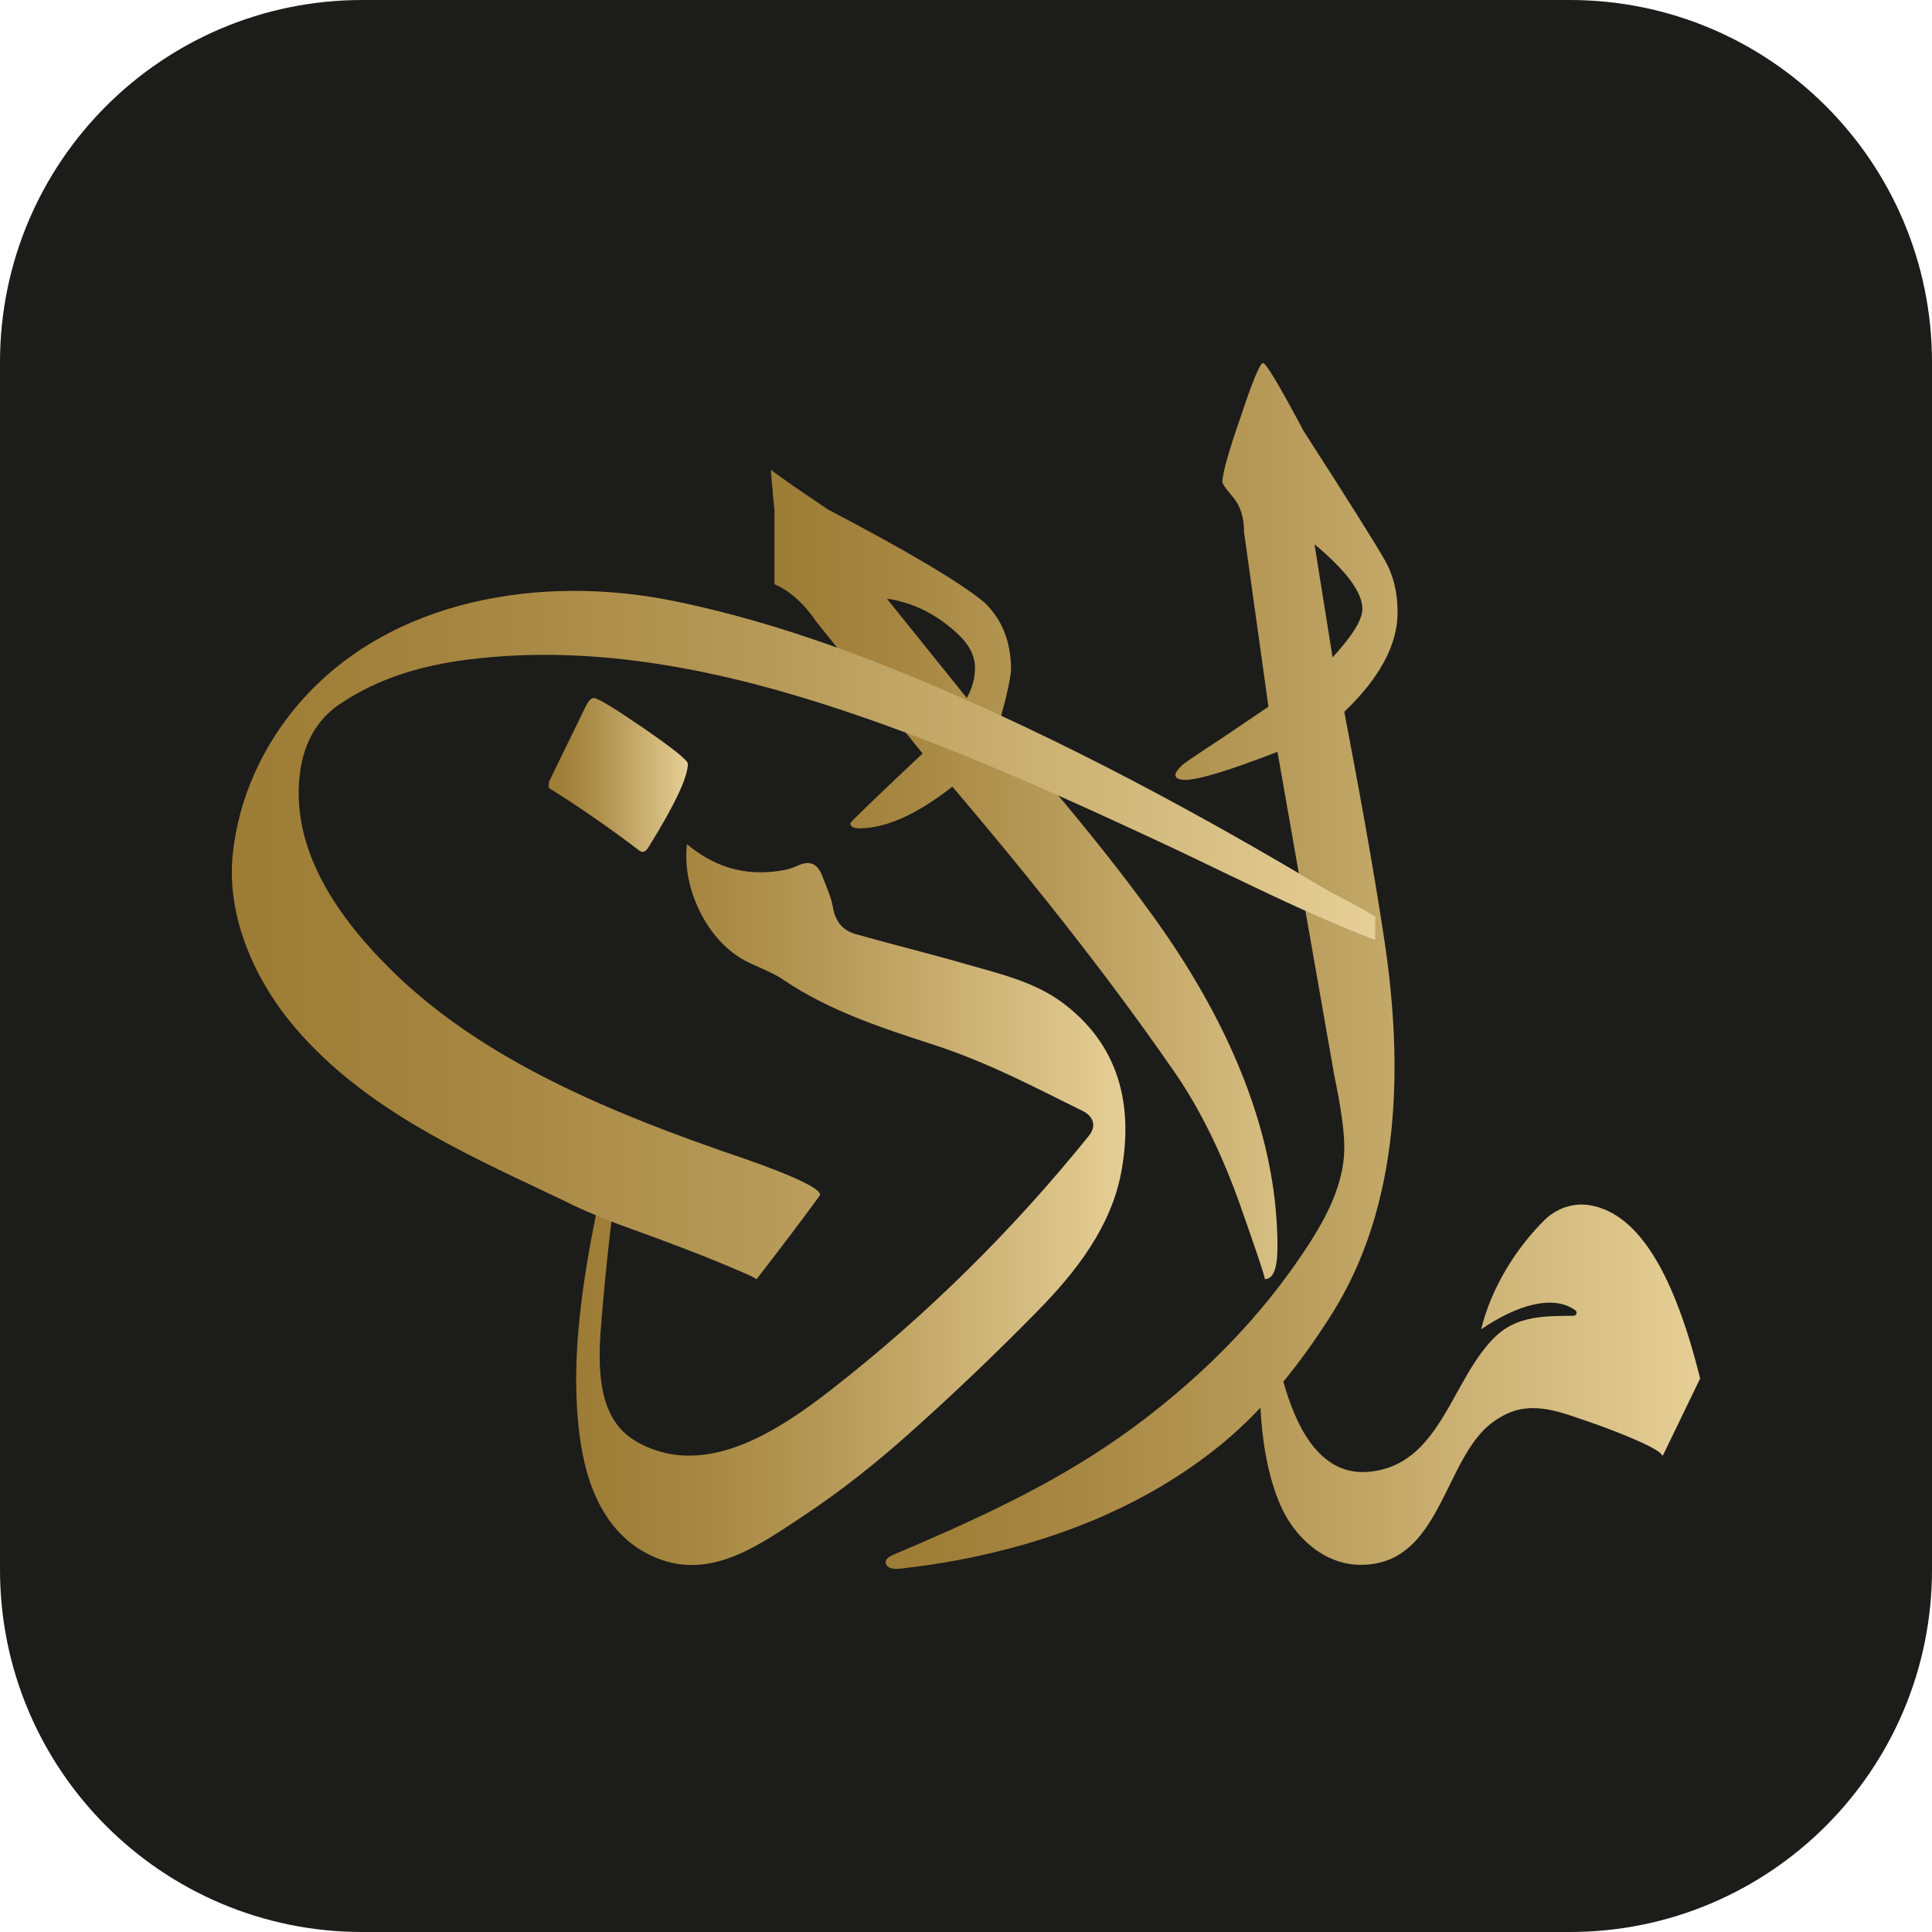
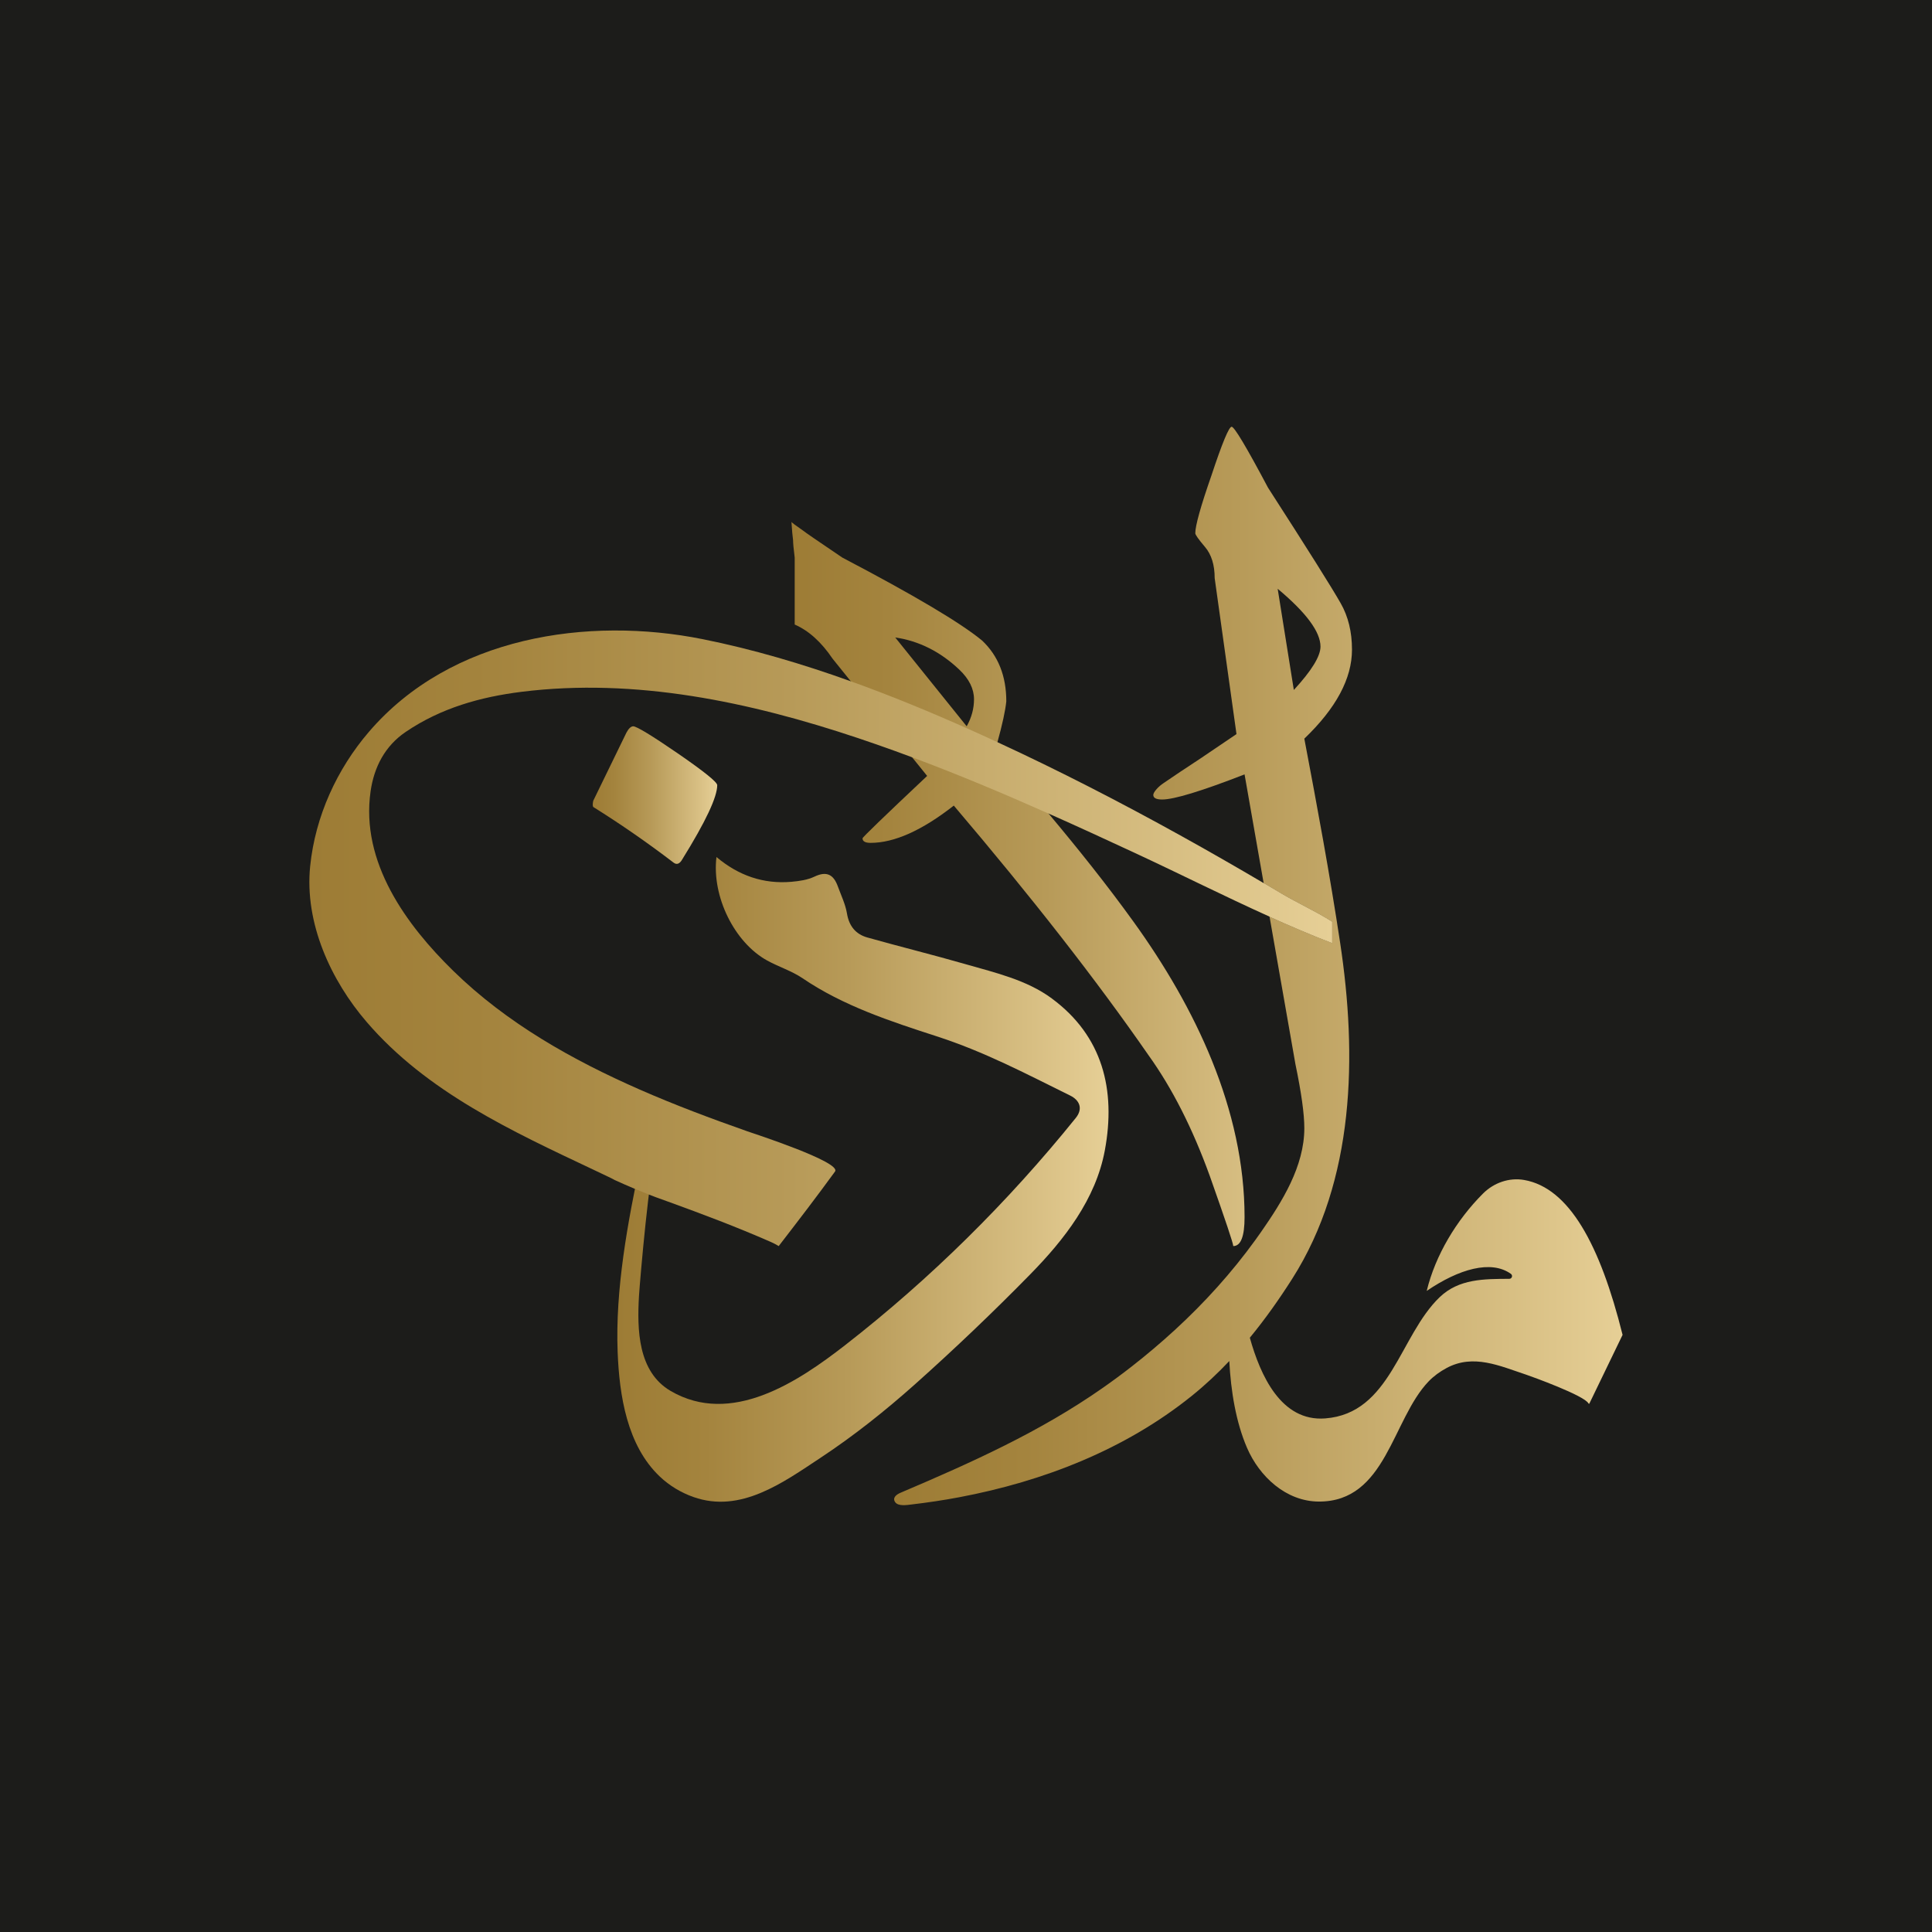
<svg xmlns="http://www.w3.org/2000/svg" xmlns:xlink="http://www.w3.org/1999/xlink" viewBox="0 0 512 512">
  <defs>
    <linearGradient id="g" x1="764.97" y1="454.59" x2="1090.73" y2="454.59" gradientUnits="userSpaceOnUse">
      <stop offset="0" stop-color="#9d7c35" />
      <stop offset=".18" stop-color="#a4843e" />
      <stop offset=".47" stop-color="#b79a58" />
      <stop offset=".84" stop-color="#d7be82" />
      <stop offset="1" stop-color="#e6cf96" />
    </linearGradient>
    <linearGradient id="g2" x1="826.84" y1="504" x2="1265.78" y2="504" xlink:href="#g" />
    <linearGradient id="g3" x1="645.23" y1="401.03" x2="720.23" y2="401.03" xlink:href="#g" />
    <linearGradient id="g4" x1="660.02" y1="632.57" x2="956.01" y2="632.57" xlink:href="#g" />
    <linearGradient id="g5" x1="474.48" y1="487.33" x2="1090.73" y2="487.33" xlink:href="#g" />
  </defs>
-   <rect width="512" height="512" rx="96" fill="#1c1c1a" />
-   <g transform="translate(-171.89 8.15) scale(0.49175)">
+   <rect width="512" height="512" fill="#1c1c1a" />
+   <g transform="translate(-126.69 34.33) scale(0.4398)">
    <path fill="url(#g)" d="M1060.63,460.66c-3.7-2.21-7.41-4.41-11.13-6.59l3.55,20.21c12.42,5.61,24.95,10.97,37.68,15.89v-12.81c-10.04-6.34-21.25-11.43-30.1-16.7ZM971.14,477.42c-16.18-22.44-33.47-44.04-51.24-65.25-10.64-12.7-21.45-25.27-32.29-37.81.52-1.8,1.01-3.54,1.48-5.21,3-10.83,4.77-19.02,5.34-24.58,0-15.28-4.87-27.51-14.6-36.67-12.98-10.7-41.05-27.35-84.2-49.97-14.92-10.09-22.71-15.43-23.36-16.05-4.87-3.36-7.3-5.19-7.3-5.5.33,5.2.65,8.87.97,11,0,1.84.33,5.36.98,10.55v40.34c8.44,3.67,16.06,10.54,22.87,20.63l10.94,13.57,36.94,45.79,9.06,11.23c-25.95,24.45-38.93,36.98-38.93,37.59,0,1.83,1.63,2.75,4.87,2.75,14.28,0,30.98-7.48,50.12-22.46,47.04,55.32,86.15,105.43,117.29,150.36,14.28,19.87,26.6,44.16,36.99,72.88,9.41,26.59,14.12,40.65,14.12,42.18,4.54,0,6.81-5.8,6.81-17.42,0-64.91-29.83-126.59-66.86-177.95ZM866.14,325.47c5.88,5.6,8.83,11.55,8.83,17.84,0,5.6-1.47,11.02-4.41,16.27l-43.06-53.52c14.35,2.1,27.23,8.58,38.64,19.41Z" />
    <path fill="url(#g2)" d="M1206.47,632.96c-9.05-1.58-18.27,1.67-24.77,8.16-16.03,16.02-28.75,37.24-33.94,58.69,19.43-13.26,38.8-18.81,50.71-10.29,1.31.93.68,2.99-.93,3-15.17.1-30.34-.09-41.98,11.07-24.24,23.27-29.48,70.07-69.02,73.05-26.49,2-39-25.85-45.37-48.62,9.29-11.28,17.72-23.25,25.54-35.52,37.91-59.52,39.11-134.84,28.9-202.35-6.22-41.2-13.83-82.19-21.6-123.12,19.14-18.34,28.72-36.21,28.72-53.63,0-10.7-2.27-20.02-6.82-27.97-5.19-9.17-19.79-32.39-43.8-69.67-12.98-24.45-20.28-36.68-21.9-36.68s-5.68,9.79-12.16,29.34c-6.5,18.64-9.74,30.25-9.74,34.84,0,.92,1.95,3.67,5.84,8.25,3.9,4.58,5.84,10.85,5.84,18.8l13.14,93.97c-18.14,12.33-28.65,19.39-31.52,21.18-.67.42-1.32.85-1.97,1.29-3.82,2.57-6.52,4.4-8.12,5.49-.83.57-1.58,1.08-2.23,1.51-1.6,1.07-3.08,2.29-4.34,3.74-1.3,1.49-1.95,2.65-1.95,3.46,0,1.84,1.78,2.75,5.36,2.75,7.13,0,23.68-5.04,49.64-15.13l11.5,65.5c3.72,2.18,7.43,4.38,11.13,6.59,8.85,5.27,20.06,10.36,30.1,16.7v12.81c-12.73-4.92-25.26-10.28-37.68-15.89l15.61,88.95c3.57,17.12,5.35,29.95,5.35,38.5,0,23.03-13.38,44.34-26.13,62.64-1.13,1.61-2.26,3.21-3.42,4.81-14.24,19.69-30.63,37.78-48.52,54.21-8.3,7.6-16.88,14.88-25.75,21.81-5.71,4.46-11.55,8.78-17.49,12.94-38,26.63-79.49,45.2-121.98,63.28-2.43,1.03-5.11,2.97-3.26,5.66,1.81,2.64,7.14,1.74,9.74,1.43,9.73-1.15,19.44-2.58,29.06-4.41,50.44-9.54,99.66-28.63,139.92-61.04,8.06-6.49,15.58-13.54,22.62-21,.94,18.08,3.97,36.73,10.67,52.28,7.47,17.33,23.5,32.3,43.23,32.4,40.65.2,44.16-49.5,66.23-72.44,3.12-3.24,6.83-5.89,10.8-8.03,16.18-8.68,32.01-1.27,48.02,4.03,2.66.89,35.35,12.63,37.49,17.35.15.06.3.13.44.21,2.33-4.82,20.1-41.57,20.1-41.57-13.56-54.46-32.26-88.6-59.31-93.33ZM1057.95,276.72c17.2,14.37,25.8,25.98,25.8,34.84,0,5.81-5.36,14.52-16.06,26.13l-9.74-60.97Z" />
    <path fill="url(#g3)" d="M645.53,408.21c-.4-.6-.4-1.87,0-3.74l20.01-41.09c1.33-2.47,2.67-3.74,4.07-3.8,2.13.07,11.14,5.54,26.88,16.34,15.87,10.94,23.75,17.28,23.75,19.14,0,7.14-6.94,21.94-20.94,44.49-1.6,2.93-3.4,3.67-5.34,2.2-15.54-11.87-31.68-23.08-48.42-33.55Z" />
    <path fill="url(#g4)" d="M921.87,523.59c-15.12-11.17-33.95-15.48-51.69-20.58-19.75-5.68-39.71-10.6-59.49-16.17-6.99-1.97-11.01-6.84-12.27-14.46-.93-5.61-3.55-10.95-5.52-16.38-2.53-6.94-6.6-9.39-14.04-5.84-4.16,1.99-9.13,2.7-13.83,3.12-16.99,1.49-32-3.77-45.25-14.93-2.9,23.72,10.78,51.46,30.53,62.36,7.01,3.85,14.89,6.3,21.44,10.75,24.41,16.58,52.75,25.86,80.58,34.88,29.04,9.41,53.23,22.26,80.59,35.75,5.58,2.75,7.94,7.81,3.37,13.5-40.87,50.7-87.6,96.91-138.98,136.9-28.67,22.31-68.75,48.89-105.17,27.58-19.73-11.55-20.21-36.93-19.05-57.11.55-9.51,6.82-80.58,9.68-80.24-2.9-.34-5.79-.67-8.69-1.01-7.8,36.78-15.33,77.23-13.84,115,1.02,25.95,5.59,56.18,25.4,74.96,5.81,5.51,12.76,9.68,20.3,12.34,28.38,10.03,53.99-8.74,76.53-23.63,20.15-13.31,39.08-28.39,57.09-44.45,23.74-21.18,47.14-43.51,69.41-66.24,20.47-20.89,39.36-45.12,44.83-74.56,6.79-36.5-1.34-68.94-31.91-91.51Z" />
    <path fill="url(#g5)" d="M1090.73,477.36v12.81c-12.73-4.92-25.26-10.28-37.68-15.89-27.25-12.28-53.99-25.76-81.24-38.42-17.25-8.02-34.53-15.97-51.91-23.69-27.12-12.05-54.47-23.55-82.23-33.91-3.43-1.29-6.87-2.55-10.32-3.8-7.39-2.67-14.8-5.26-22.24-7.75-65.21-21.82-134.14-36.47-202.88-27.89-24.62,3.09-48.4,9.7-69.7,24.15-12.53,8.49-19.05,21.21-21.15,35.7-6.21,42.97,21.7,80.8,49.78,108.26,32.3,31.58,71.91,53.79,112.4,71.56,21.25,9.32,42.95,17.45,64.79,25.13,3.36,1.18,56.99,18.58,52.87,24.25-11.04,15.18-22.47,30.07-33.93,44.92-1.44-.89-3.1-1.77-5.04-2.61-20.23-8.87-40.9-16.66-61.65-24.18-2.51-.92-5.02-1.82-7.54-2.72-.13-.07-.27-.12-.4-.16-1.21-.46-2.42-.92-3.63-1.39-2.81-1.1-5.62-2.24-8.41-3.41-4.08-1.7-8.14-3.48-12.17-5.33-.02-.01-.04-.01-.05-.04-.64-.37-1.33-.72-2.11-1.11-3.47-1.65-6.95-3.31-10.44-4.97-48.85-23.1-100.52-46.79-136.88-89.16-21.43-24.93-37.52-59.45-34.01-93.85,3.08-30.11,16.18-58.55,35.43-80.97,49.39-57.55,131.98-69.66,201.03-55.82,30.15,6.04,60.03,14.88,89.31,25.4,24.16,8.67,47.91,18.48,71.05,28.81,5.79,2.58,11.56,5.2,17.31,7.87,37.38,17.27,74.08,36.17,110.19,56.18,16.86,9.34,33.6,18.94,50.22,28.74,3.72,2.18,7.43,4.38,11.13,6.59,8.85,5.27,20.06,10.36,30.1,16.7Z" />
  </g>
</svg>
